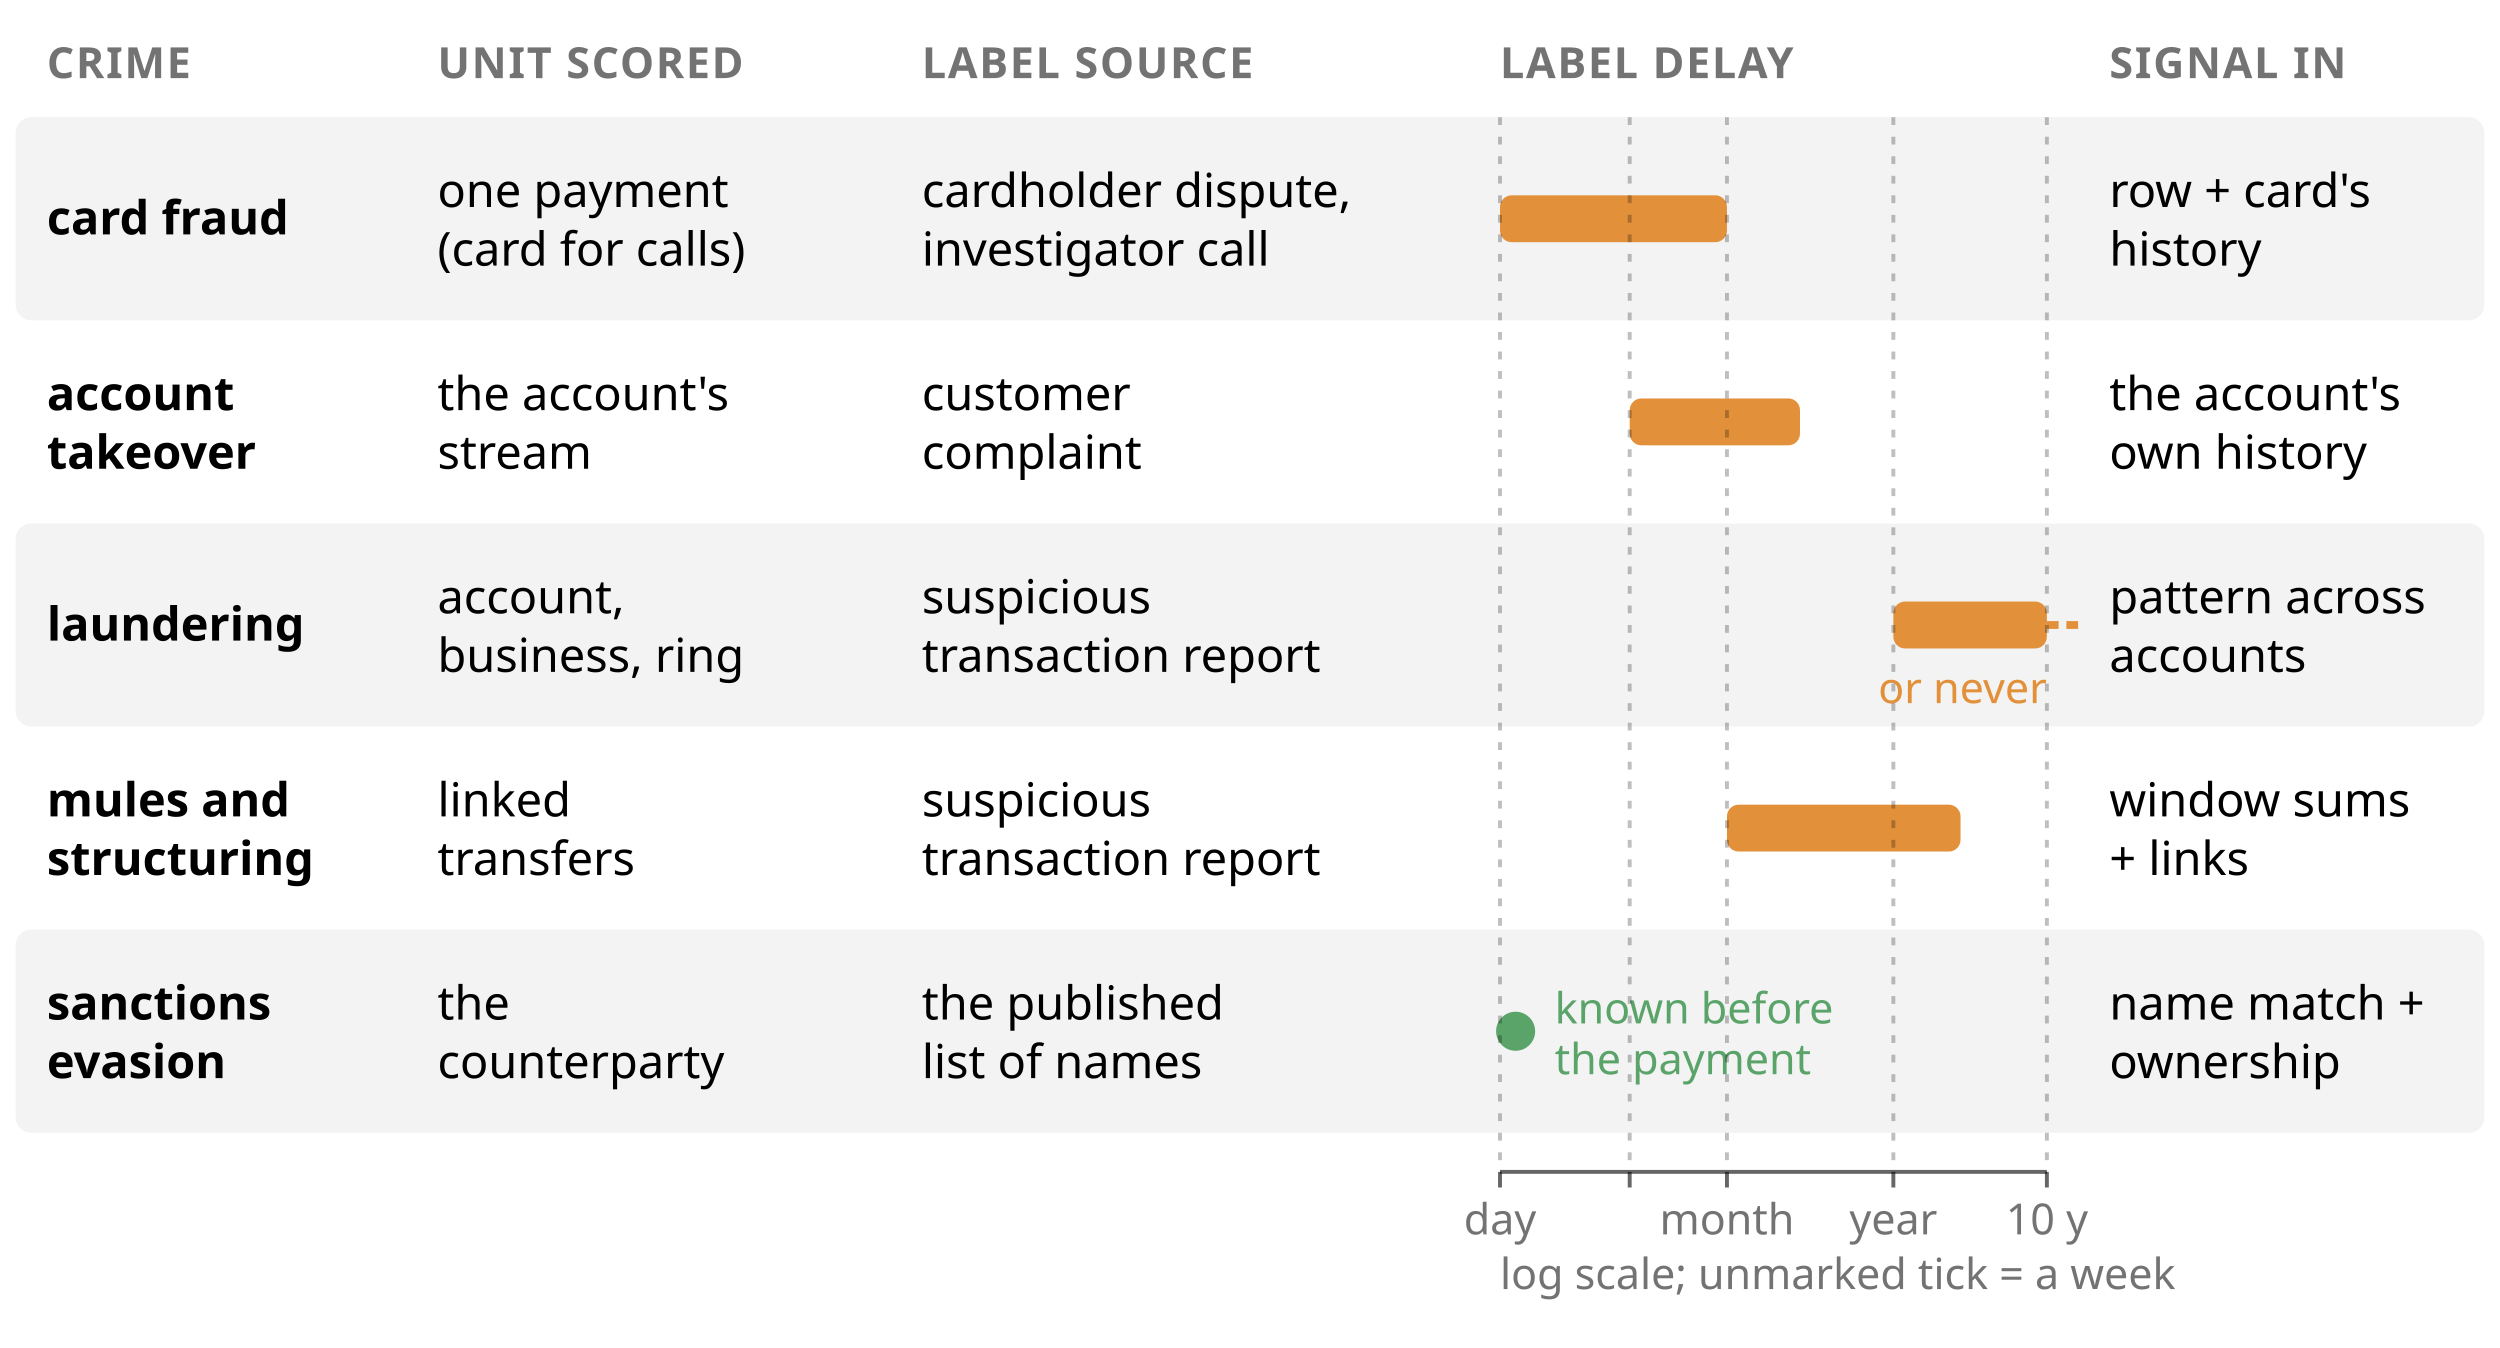
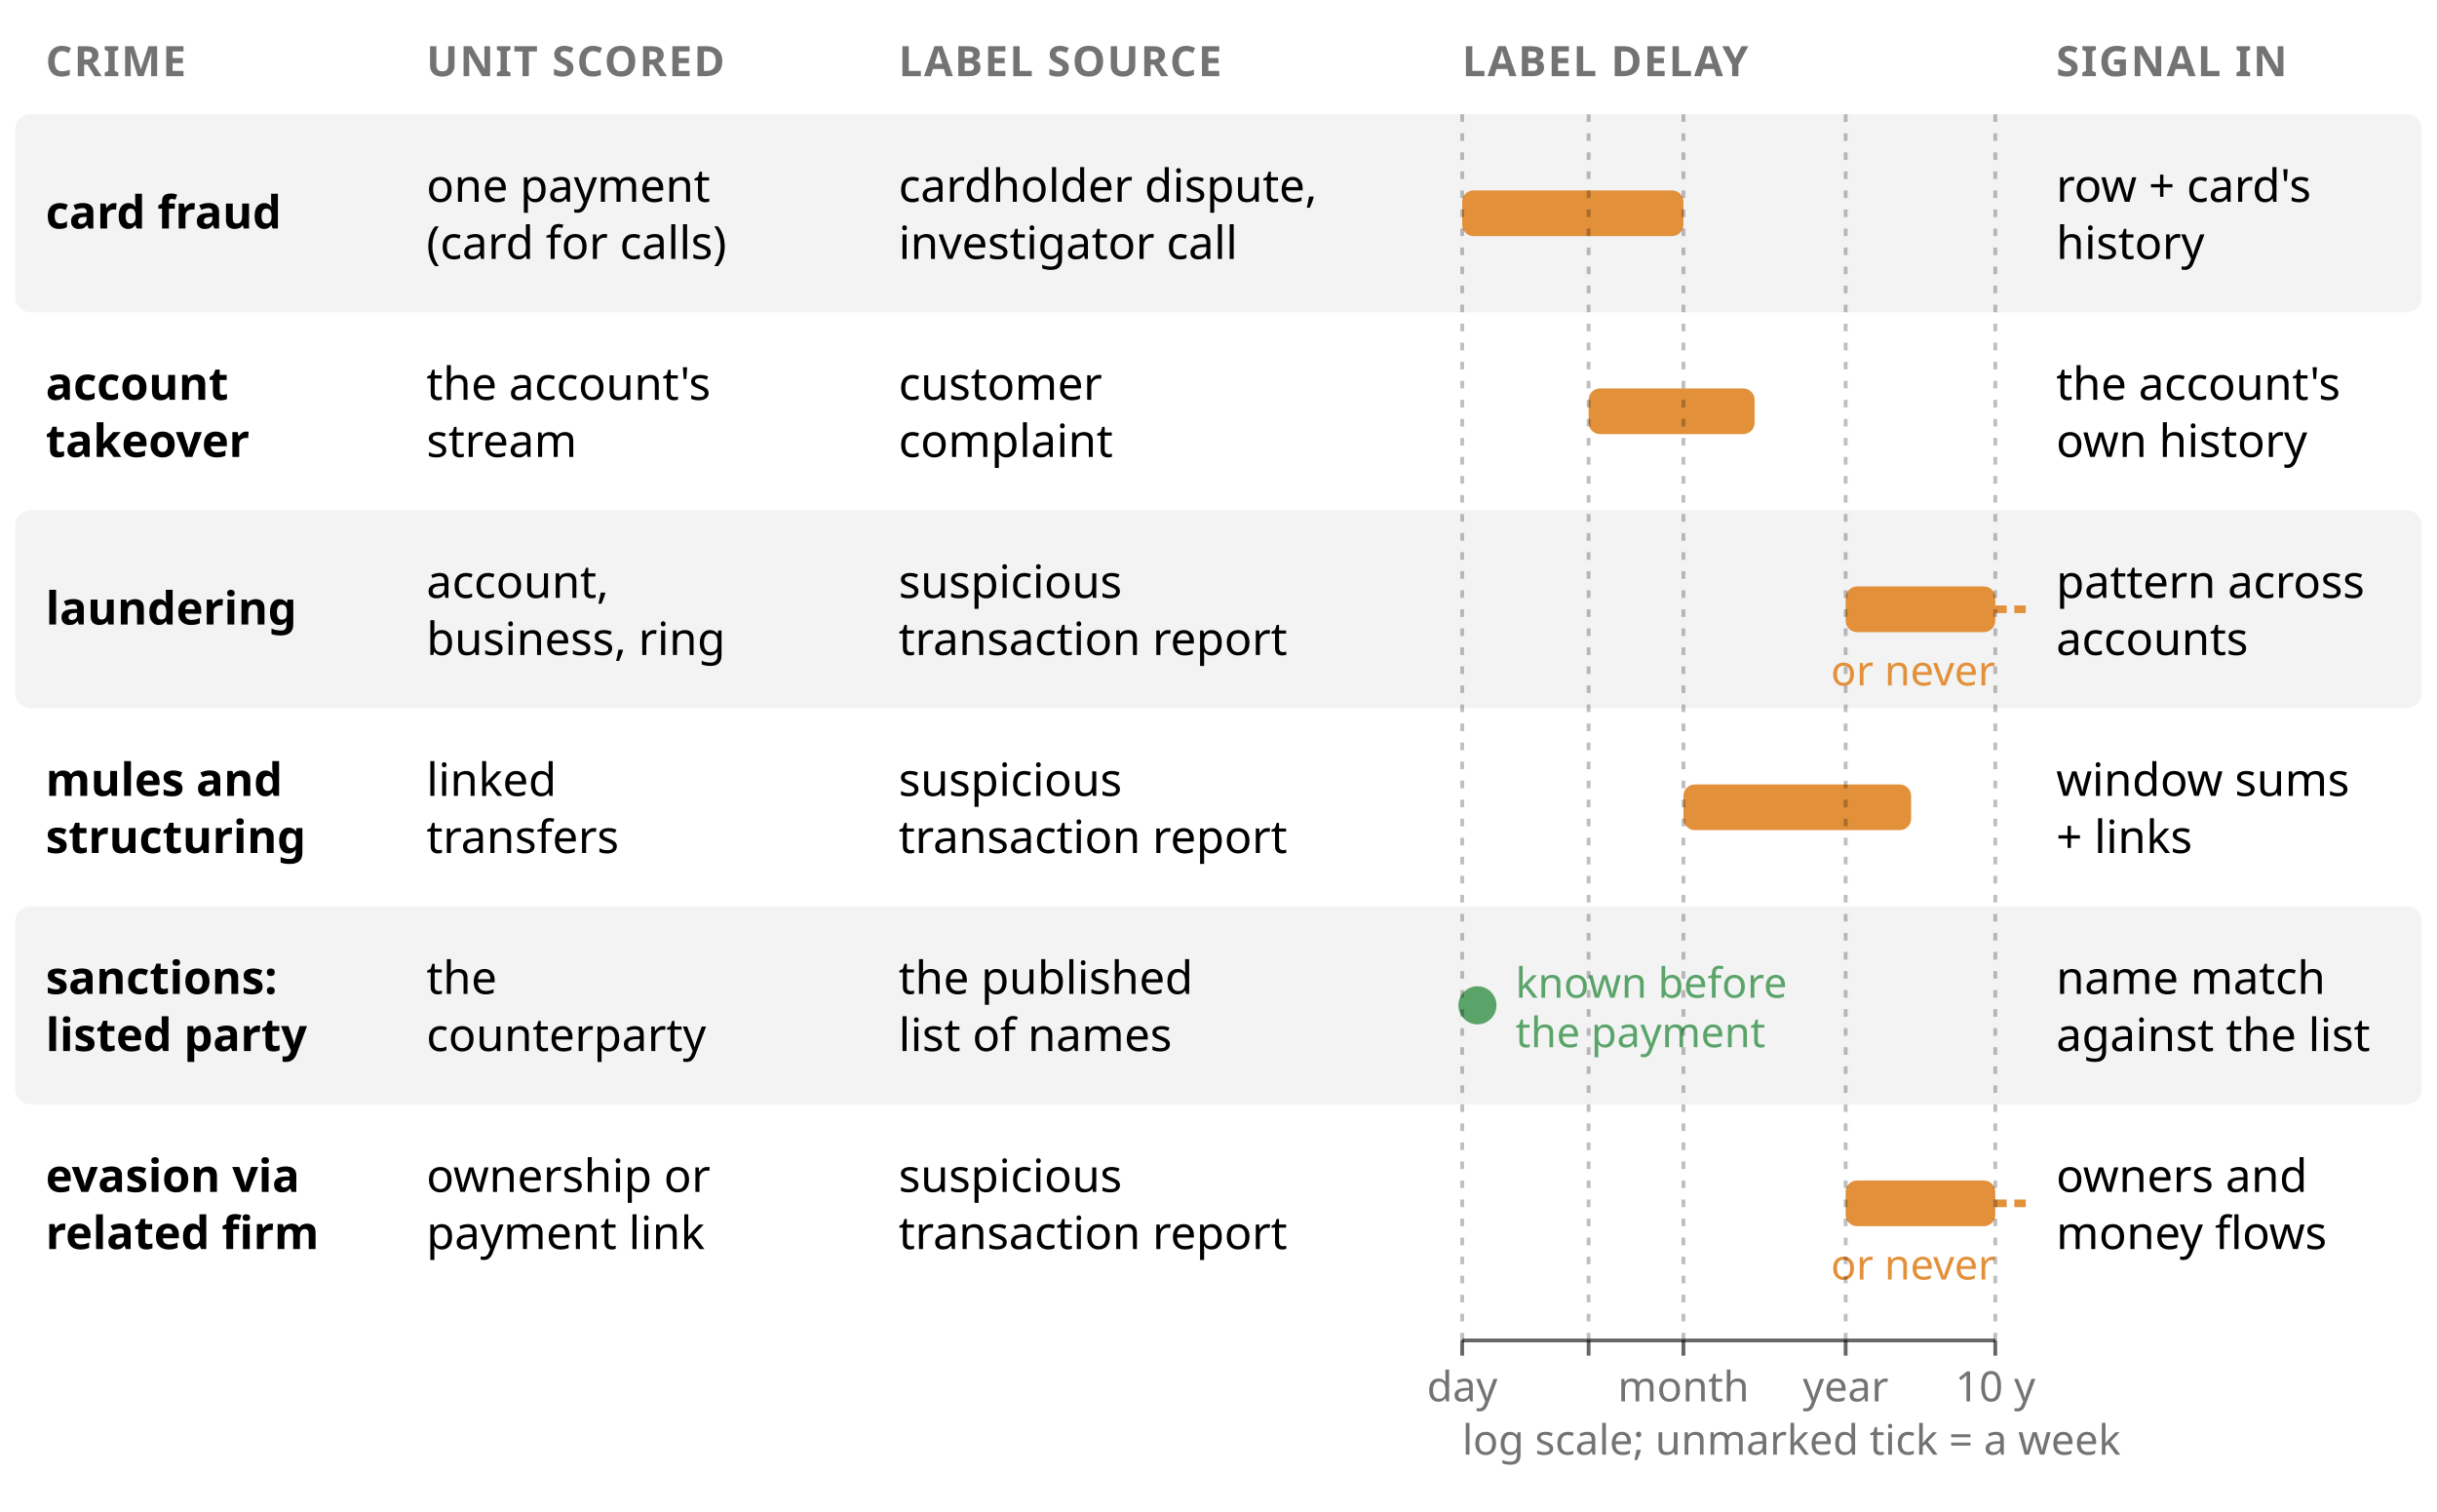
- <svg xmlns="http://www.w3.org/2000/svg" viewBox="0 0 640 345" font-family="system-ui, sans-serif" font-size="12">
+ <svg xmlns="http://www.w3.org/2000/svg" viewBox="0 0 640 397" font-family="system-ui, sans-serif" font-size="12">
  <style>
    .label { fill: currentColor; }
    .bold { fill: currentColor; font-weight: 600; }
    .muted { fill: currentColor; opacity: 0.55; font-size: 11px; }
    .head { fill: currentColor; opacity: 0.55; font-size: 11px; font-weight: 600; letter-spacing: 0.04em; }
  </style>
  <text class="head" x="12" y="20">CRIME</text>
  <text class="head" x="112" y="20">UNIT SCORED</text>
  <text class="head" x="236" y="20">LABEL SOURCE</text>
  <text class="head" x="384" y="20">LABEL DELAY</text>
  <text class="head" x="540" y="20">SIGNAL IN</text>
  <rect x="4" y="30" width="632" height="52" rx="4" fill="currentColor" fill-opacity="0.05" />
  <text class="bold" x="12" y="60.0">card fraud</text>
  <text class="label" x="112" y="53.0">one payment</text>
  <text class="label" x="112" y="68.0">(card for calls)</text>
  <text class="label" x="236" y="53.0">cardholder dispute,</text>
  <text class="label" x="236" y="68.0">investigator call</text>
  <rect x="384.0" y="50.0" width="58.1" height="12" rx="3" fill="#e2903a" />
  <text class="label" x="540" y="53.0">row + card's</text>
  <text class="label" x="540" y="68.0">history</text>
  <text class="bold" x="12" y="105.0">account</text>
  <text class="bold" x="12" y="120.0">takeover</text>
  <text class="label" x="112" y="105.0">the account's</text>
  <text class="label" x="112" y="120.0">stream</text>
  <text class="label" x="236" y="105.0">customer</text>
  <text class="label" x="236" y="120.0">complaint</text>
  <rect x="417.2" y="102.0" width="43.6" height="12" rx="3" fill="#e2903a" />
  <text class="label" x="540" y="105.0">the account's</text>
  <text class="label" x="540" y="120.0">own history</text>
  <rect x="4" y="134" width="632" height="52" rx="4" fill="currentColor" fill-opacity="0.05" />
  <text class="bold" x="12" y="164.0">laundering</text>
  <text class="label" x="112" y="157.0">account,</text>
  <text class="label" x="112" y="172.0">business, ring</text>
  <text class="label" x="236" y="157.0">suspicious</text>
  <text class="label" x="236" y="172.0">transaction report</text>
  <rect x="484.7" y="154.0" width="39.3" height="12" rx="3" fill="#e2903a" />
  <line x1="524.0" y1="160.0" x2="534.0" y2="160.0" stroke="#e2903a" stroke-width="2" stroke-dasharray="3 2" />
  <text x="524.0" y="180.0" fill="#e2903a" font-size="11" text-anchor="end">or never</text>
  <text class="label" x="540" y="157.0">pattern across</text>
  <text class="label" x="540" y="172.0">accounts</text>
  <text class="bold" x="12" y="209.0">mules and</text>
  <text class="bold" x="12" y="224.0">structuring</text>
  <text class="label" x="112" y="209.0">linked</text>
  <text class="label" x="112" y="224.0">transfers</text>
  <text class="label" x="236" y="209.0">suspicious</text>
  <text class="label" x="236" y="224.0">transaction report</text>
  <rect x="442.1" y="206.0" width="59.8" height="12" rx="3" fill="#e2903a" />
  <text class="label" x="540" y="209.0">window sums</text>
  <text class="label" x="540" y="224.0">+ links</text>
  <rect x="4" y="238" width="632" height="52" rx="4" fill="currentColor" fill-opacity="0.05" />
-   <text class="bold" x="12" y="261.0">sanctions</text>
-   <text class="bold" x="12" y="276.0">evasion</text>
+   <text class="bold" x="12" y="261.0">sanctions:</text>
+   <text class="bold" x="12" y="276.0">listed party</text>
  <text class="label" x="112" y="261.0">the</text>
  <text class="label" x="112" y="276.0">counterparty</text>
  <text class="label" x="236" y="261.0">the published</text>
  <text class="label" x="236" y="276.0">list of names</text>
  <circle cx="388" cy="264.0" r="5" fill="#5aa46a" />
  <text x="398" y="262.0" fill="#5aa46a" font-size="11">known before</text>
  <text x="398" y="275.0" fill="#5aa46a" font-size="11">the payment</text>
-   <text class="label" x="540" y="261.0">name match +</text>
-   <text class="label" x="540" y="276.0">ownership</text>
-   <line x1="384" y1="300" x2="524" y2="300" stroke="currentColor" opacity="0.6" />
-   <line x1="384.0" y1="300" x2="384.0" y2="304" stroke="currentColor" opacity="0.6" />
-   <text class="muted" x="384.0" y="316" text-anchor="middle">day</text>
-   <line x1="384.0" y1="30" x2="384.0" y2="300" stroke="currentColor" stroke-dasharray="2 3" opacity="0.25" />
-   <line x1="417.2" y1="300" x2="417.2" y2="304" stroke="currentColor" opacity="0.6" />
-   <line x1="417.2" y1="30" x2="417.2" y2="300" stroke="currentColor" stroke-dasharray="2 3" opacity="0.25" />
-   <line x1="442.1" y1="300" x2="442.1" y2="304" stroke="currentColor" opacity="0.6" />
-   <text class="muted" x="442.1" y="316" text-anchor="middle">month</text>
-   <line x1="442.1" y1="30" x2="442.1" y2="300" stroke="currentColor" stroke-dasharray="2 3" opacity="0.25" />
-   <line x1="484.7" y1="300" x2="484.7" y2="304" stroke="currentColor" opacity="0.6" />
-   <text class="muted" x="484.7" y="316" text-anchor="middle">year</text>
-   <line x1="484.7" y1="30" x2="484.7" y2="300" stroke="currentColor" stroke-dasharray="2 3" opacity="0.25" />
-   <line x1="524.0" y1="300" x2="524.0" y2="304" stroke="currentColor" opacity="0.6" />
-   <text class="muted" x="524.0" y="316" text-anchor="middle">10 y</text>
-   <line x1="524.0" y1="30" x2="524.0" y2="300" stroke="currentColor" stroke-dasharray="2 3" opacity="0.25" />
-   <text class="muted" x="384" y="330">log scale; unmarked tick = a week</text>
+   <text class="label" x="540" y="261.0">name match</text>
+   <text class="label" x="540" y="276.0">against the list</text>
+   <text class="bold" x="12" y="313.0">evasion via</text>
+   <text class="bold" x="12" y="328.0">related firm</text>
+   <text class="label" x="112" y="313.0">ownership or</text>
+   <text class="label" x="112" y="328.0">payment link</text>
+   <text class="label" x="236" y="313.0">suspicious</text>
+   <text class="label" x="236" y="328.0">transaction report</text>
+   <rect x="484.7" y="310.0" width="39.3" height="12" rx="3" fill="#e2903a" />
+   <line x1="524.0" y1="316.0" x2="534.0" y2="316.0" stroke="#e2903a" stroke-width="2" stroke-dasharray="3 2" />
+   <text x="524.0" y="336.0" fill="#e2903a" font-size="11" text-anchor="end">or never</text>
+   <text class="label" x="540" y="313.0">owners and</text>
+   <text class="label" x="540" y="328.0">money flows</text>
+   <line x1="384" y1="352" x2="524" y2="352" stroke="currentColor" opacity="0.6" />
+   <line x1="384.0" y1="352" x2="384.0" y2="356" stroke="currentColor" opacity="0.6" />
+   <text class="muted" x="384.0" y="368" text-anchor="middle">day</text>
+   <line x1="384.0" y1="30" x2="384.0" y2="352" stroke="currentColor" stroke-dasharray="2 3" opacity="0.25" />
+   <line x1="417.2" y1="352" x2="417.2" y2="356" stroke="currentColor" opacity="0.6" />
+   <line x1="417.2" y1="30" x2="417.2" y2="352" stroke="currentColor" stroke-dasharray="2 3" opacity="0.25" />
+   <line x1="442.1" y1="352" x2="442.1" y2="356" stroke="currentColor" opacity="0.6" />
+   <text class="muted" x="442.1" y="368" text-anchor="middle">month</text>
+   <line x1="442.1" y1="30" x2="442.1" y2="352" stroke="currentColor" stroke-dasharray="2 3" opacity="0.25" />
+   <line x1="484.7" y1="352" x2="484.7" y2="356" stroke="currentColor" opacity="0.6" />
+   <text class="muted" x="484.7" y="368" text-anchor="middle">year</text>
+   <line x1="484.7" y1="30" x2="484.7" y2="352" stroke="currentColor" stroke-dasharray="2 3" opacity="0.25" />
+   <line x1="524.0" y1="352" x2="524.0" y2="356" stroke="currentColor" opacity="0.6" />
+   <text class="muted" x="524.0" y="368" text-anchor="middle">10 y</text>
+   <line x1="524.0" y1="30" x2="524.0" y2="352" stroke="currentColor" stroke-dasharray="2 3" opacity="0.25" />
+   <text class="muted" x="384" y="382">log scale; unmarked tick = a week</text>
</svg>
